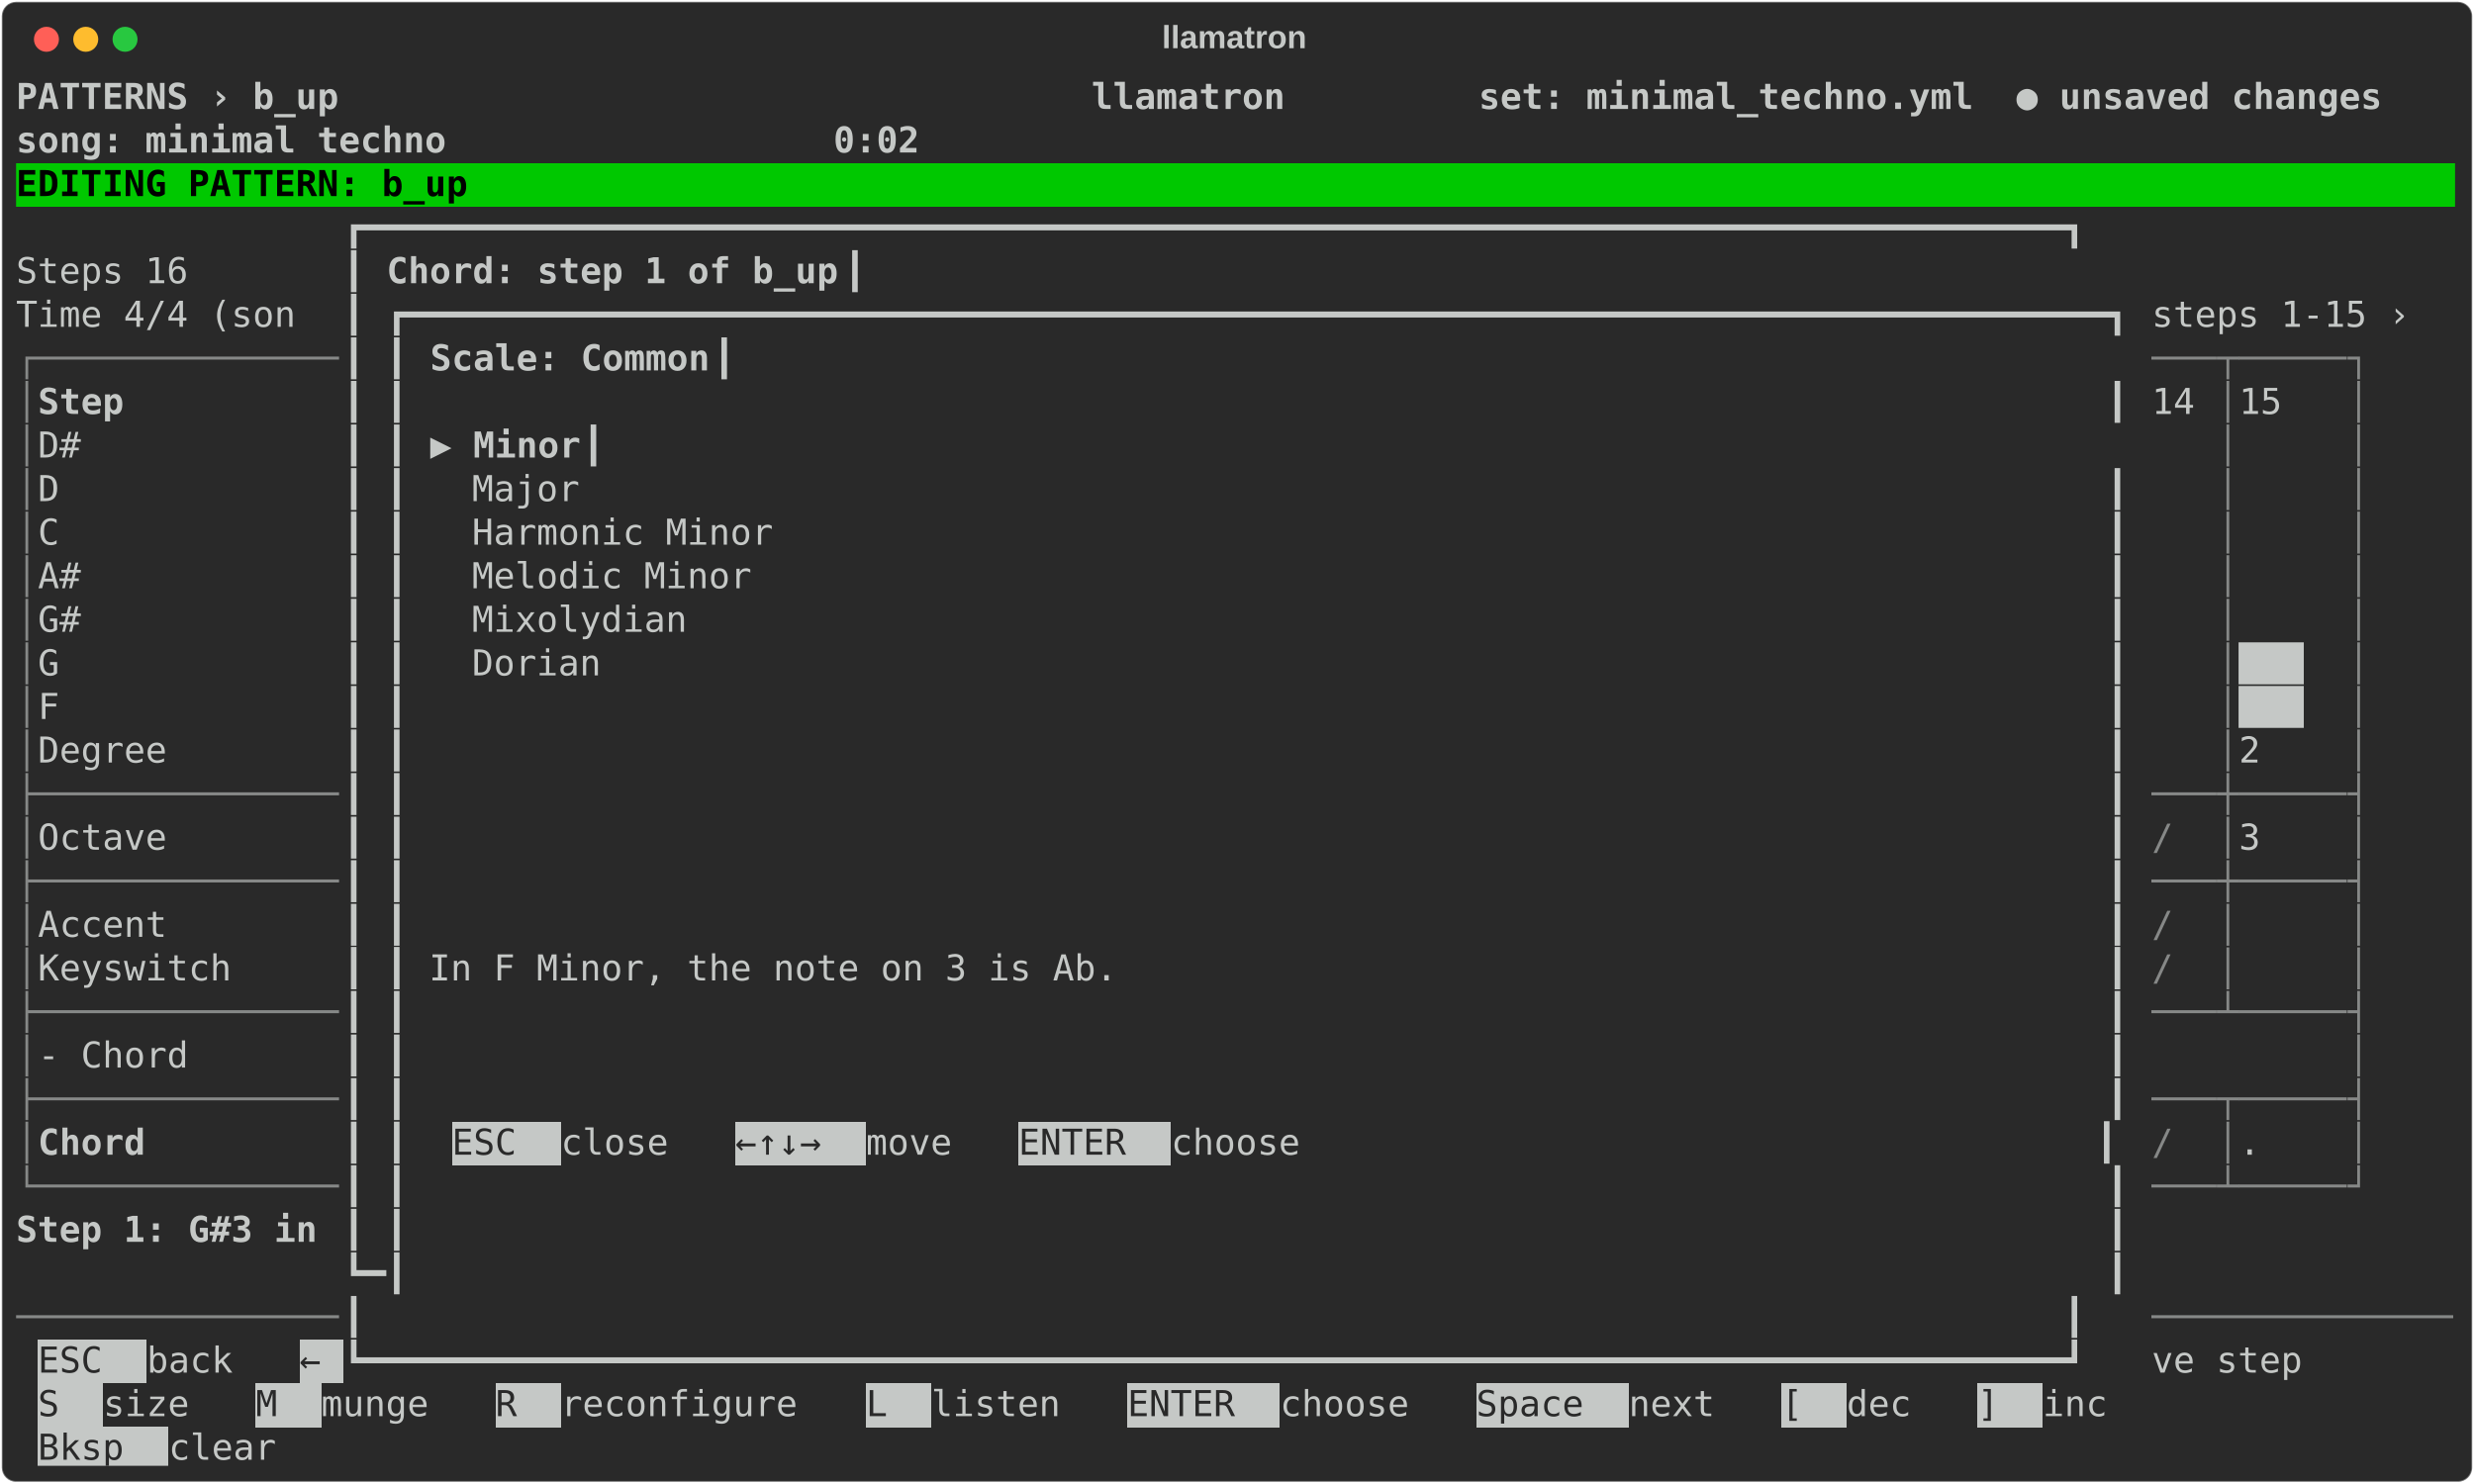
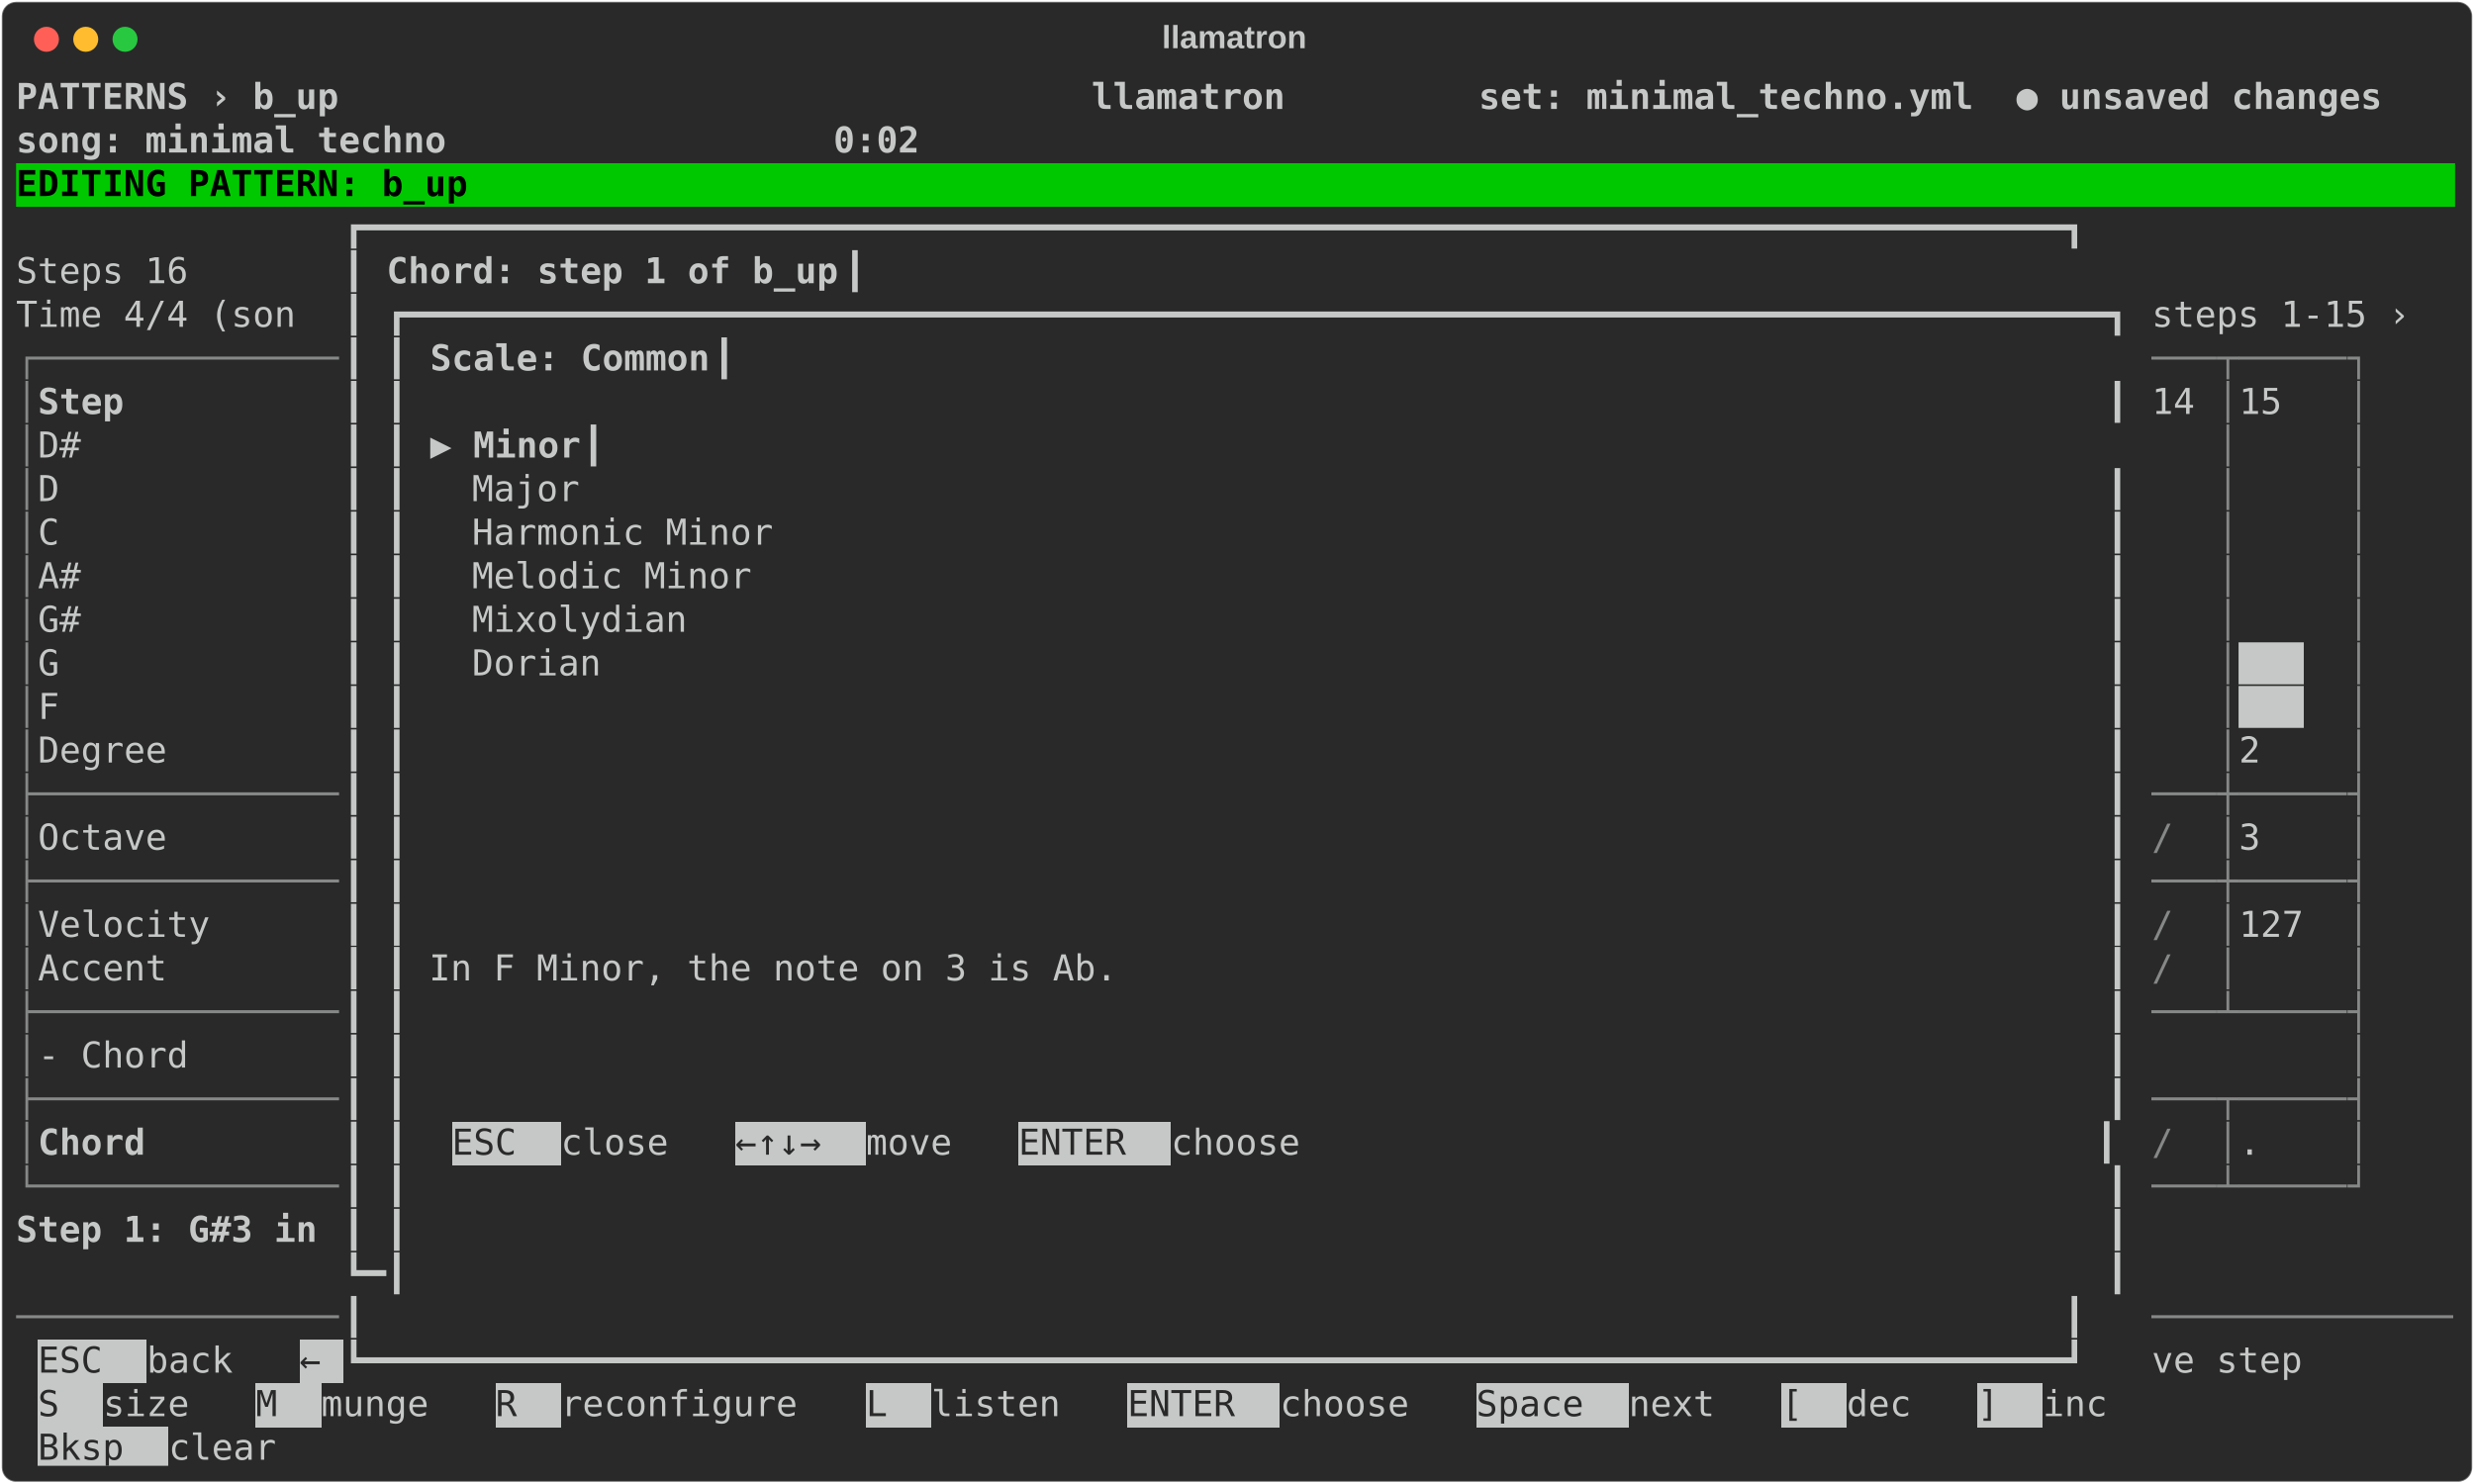
<svg xmlns="http://www.w3.org/2000/svg" class="rich-terminal" viewBox="0 0 1385 830.8">
  <style>

    @font-face {
        font-family: "Fira Code";
        src: local("FiraCode-Regular"),
                url("https://cdnjs.cloudflare.com/ajax/libs/firacode/6.2.0/woff2/FiraCode-Regular.woff2") format("woff2"),
                url("https://cdnjs.cloudflare.com/ajax/libs/firacode/6.2.0/woff/FiraCode-Regular.woff") format("woff");
        font-style: normal;
        font-weight: 400;
    }
    @font-face {
        font-family: "Fira Code";
        src: local("FiraCode-Bold"),
                url("https://cdnjs.cloudflare.com/ajax/libs/firacode/6.2.0/woff2/FiraCode-Bold.woff2") format("woff2"),
                url("https://cdnjs.cloudflare.com/ajax/libs/firacode/6.2.0/woff/FiraCode-Bold.woff") format("woff");
        font-style: bold;
        font-weight: 700;
    }

    .terminal-chord_selector-matrix {
        font-family: Fira Code, monospace;
        font-size: 20px;
        line-height: 24.4px;
        font-variant-east-asian: full-width;
    }

    .terminal-chord_selector-title {
        font-size: 18px;
        font-weight: bold;
        font-family: arial;
    }

    .terminal-chord_selector-r1 { fill: #c5c8c6;font-weight: bold }
.terminal-chord_selector-r2 { fill: #c5c8c6 }
.terminal-chord_selector-r3 { fill: #000000;font-weight: bold }
.terminal-chord_selector-r4 { fill: #868887 }
.terminal-chord_selector-r5 { fill: #292929 }
    </style>
  <defs>
    <clipPath id="terminal-chord_selector-clip-terminal">
      <rect x="0" y="0" width="1365.4" height="779.8" />
    </clipPath>
    <clipPath id="terminal-chord_selector-line-0">
      <rect x="0" y="1.5" width="1366.4" height="24.65" />
    </clipPath>
    <clipPath id="terminal-chord_selector-line-1">
      <rect x="0" y="25.9" width="1366.4" height="24.65" />
    </clipPath>
    <clipPath id="terminal-chord_selector-line-2">
      <rect x="0" y="50.3" width="1366.4" height="24.65" />
    </clipPath>
    <clipPath id="terminal-chord_selector-line-3">
      <rect x="0" y="74.7" width="1366.4" height="24.65" />
    </clipPath>
    <clipPath id="terminal-chord_selector-line-4">
      <rect x="0" y="99.1" width="1366.4" height="24.65" />
    </clipPath>
    <clipPath id="terminal-chord_selector-line-5">
      <rect x="0" y="123.5" width="1366.4" height="24.65" />
    </clipPath>
    <clipPath id="terminal-chord_selector-line-6">
      <rect x="0" y="147.9" width="1366.4" height="24.65" />
    </clipPath>
    <clipPath id="terminal-chord_selector-line-7">
      <rect x="0" y="172.3" width="1366.4" height="24.65" />
    </clipPath>
    <clipPath id="terminal-chord_selector-line-8">
      <rect x="0" y="196.7" width="1366.4" height="24.65" />
    </clipPath>
    <clipPath id="terminal-chord_selector-line-9">
      <rect x="0" y="221.1" width="1366.4" height="24.65" />
    </clipPath>
    <clipPath id="terminal-chord_selector-line-10">
      <rect x="0" y="245.5" width="1366.4" height="24.65" />
    </clipPath>
    <clipPath id="terminal-chord_selector-line-11">
      <rect x="0" y="269.9" width="1366.4" height="24.65" />
    </clipPath>
    <clipPath id="terminal-chord_selector-line-12">
      <rect x="0" y="294.3" width="1366.4" height="24.65" />
    </clipPath>
    <clipPath id="terminal-chord_selector-line-13">
      <rect x="0" y="318.7" width="1366.4" height="24.65" />
    </clipPath>
    <clipPath id="terminal-chord_selector-line-14">
      <rect x="0" y="343.1" width="1366.4" height="24.65" />
    </clipPath>
    <clipPath id="terminal-chord_selector-line-15">
      <rect x="0" y="367.5" width="1366.4" height="24.65" />
    </clipPath>
    <clipPath id="terminal-chord_selector-line-16">
      <rect x="0" y="391.9" width="1366.4" height="24.65" />
    </clipPath>
    <clipPath id="terminal-chord_selector-line-17">
      <rect x="0" y="416.3" width="1366.4" height="24.65" />
    </clipPath>
    <clipPath id="terminal-chord_selector-line-18">
      <rect x="0" y="440.7" width="1366.4" height="24.65" />
    </clipPath>
    <clipPath id="terminal-chord_selector-line-19">
      <rect x="0" y="465.1" width="1366.4" height="24.65" />
    </clipPath>
    <clipPath id="terminal-chord_selector-line-20">
      <rect x="0" y="489.5" width="1366.4" height="24.65" />
    </clipPath>
    <clipPath id="terminal-chord_selector-line-21">
      <rect x="0" y="513.9" width="1366.4" height="24.65" />
    </clipPath>
    <clipPath id="terminal-chord_selector-line-22">
      <rect x="0" y="538.3" width="1366.4" height="24.65" />
    </clipPath>
    <clipPath id="terminal-chord_selector-line-23">
      <rect x="0" y="562.7" width="1366.4" height="24.65" />
    </clipPath>
    <clipPath id="terminal-chord_selector-line-24">
      <rect x="0" y="587.1" width="1366.4" height="24.65" />
    </clipPath>
    <clipPath id="terminal-chord_selector-line-25">
      <rect x="0" y="611.5" width="1366.4" height="24.65" />
    </clipPath>
    <clipPath id="terminal-chord_selector-line-26">
      <rect x="0" y="635.9" width="1366.4" height="24.65" />
    </clipPath>
    <clipPath id="terminal-chord_selector-line-27">
      <rect x="0" y="660.3" width="1366.4" height="24.65" />
    </clipPath>
    <clipPath id="terminal-chord_selector-line-28">
      <rect x="0" y="684.7" width="1366.4" height="24.65" />
    </clipPath>
    <clipPath id="terminal-chord_selector-line-29">
      <rect x="0" y="709.1" width="1366.4" height="24.65" />
    </clipPath>
    <clipPath id="terminal-chord_selector-line-30">
      <rect x="0" y="733.5" width="1366.4" height="24.65" />
    </clipPath>
  </defs>
  <rect fill="#292929" stroke="rgba(255,255,255,0.35)" stroke-width="1" x="1" y="1" width="1383" height="828.8" rx="8" />
  <text class="terminal-chord_selector-title" fill="#c5c8c6" text-anchor="middle" x="691" y="27">llamatron</text>
  <g transform="translate(26,22)">
    <circle cx="0" cy="0" r="7" fill="#ff5f57" />
    <circle cx="22" cy="0" r="7" fill="#febc2e" />
    <circle cx="44" cy="0" r="7" fill="#28c840" />
  </g>
  <g transform="translate(9, 41)" clip-path="url(#terminal-chord_selector-clip-terminal)">
    <rect fill="#00c800" x="0" y="50.3" width="1366.4" height="24.65" shape-rendering="crispEdges" />
    <rect fill="#c5c8c6" x="244" y="587.1" width="61" height="24.65" shape-rendering="crispEdges" />
    <rect fill="#c5c8c6" x="402.6" y="587.1" width="73.2" height="24.65" shape-rendering="crispEdges" />
    <rect fill="#c5c8c6" x="561.2" y="587.1" width="85.4" height="24.65" shape-rendering="crispEdges" />
    <rect fill="#c5c8c6" x="12.2" y="709.1" width="61" height="24.65" shape-rendering="crispEdges" />
    <rect fill="#c5c8c6" x="158.6" y="709.1" width="24.4" height="24.65" shape-rendering="crispEdges" />
    <rect fill="#c5c8c6" x="12.2" y="733.5" width="36.6" height="24.65" shape-rendering="crispEdges" />
    <rect fill="#c5c8c6" x="134.2" y="733.5" width="36.6" height="24.65" shape-rendering="crispEdges" />
    <rect fill="#c5c8c6" x="268.4" y="733.5" width="36.6" height="24.65" shape-rendering="crispEdges" />
    <rect fill="#c5c8c6" x="475.8" y="733.5" width="36.6" height="24.65" shape-rendering="crispEdges" />
    <rect fill="#c5c8c6" x="622.2" y="733.5" width="85.4" height="24.65" shape-rendering="crispEdges" />
    <rect fill="#c5c8c6" x="817.4" y="733.5" width="85.4" height="24.65" shape-rendering="crispEdges" />
    <rect fill="#c5c8c6" x="988.2" y="733.5" width="36.6" height="24.65" shape-rendering="crispEdges" />
    <rect fill="#c5c8c6" x="1098" y="733.5" width="36.6" height="24.65" shape-rendering="crispEdges" />
    <rect fill="#c5c8c6" x="12.2" y="757.9" width="73.2" height="24.65" shape-rendering="crispEdges" />
    <g class="terminal-chord_selector-matrix">
      <text class="terminal-chord_selector-r1" x="0" y="20" textLength="1366.4" clip-path="url(#terminal-chord_selector-line-0)"> PATTERNS › b_up                                   llamatron         set: minimal_techno.yml  ● unsaved changes </text>
      <text class="terminal-chord_selector-r2" x="1366.4" y="20" textLength="12.2" clip-path="url(#terminal-chord_selector-line-0)">
</text>
      <text class="terminal-chord_selector-r1" x="0" y="44.4" textLength="1366.4" clip-path="url(#terminal-chord_selector-line-1)">                                                                     song: minimal techno                  0:02 </text>
      <text class="terminal-chord_selector-r2" x="1366.4" y="44.4" textLength="12.2" clip-path="url(#terminal-chord_selector-line-1)">
</text>
      <text class="terminal-chord_selector-r3" x="0" y="68.8" textLength="1366.4" clip-path="url(#terminal-chord_selector-line-2)"> EDITING PATTERN: b_up                                                                                          </text>
      <text class="terminal-chord_selector-r2" x="1366.4" y="68.8" textLength="12.2" clip-path="url(#terminal-chord_selector-line-2)">
</text>
      <text class="terminal-chord_selector-r2" x="183" y="93.2" textLength="1012.6" clip-path="url(#terminal-chord_selector-line-3)">┏━━━━━━━━━━━━━━━━━━━━━━━━━━━━━━━━━━━━━━━━━━━━━━━━━━━━━━━━━━━━━━━━━━━━━━━━━━━━━━━┓  </text>
      <text class="terminal-chord_selector-r2" x="1366.4" y="93.2" textLength="12.2" clip-path="url(#terminal-chord_selector-line-3)">
</text>
      <text class="terminal-chord_selector-r2" x="0" y="117.6" textLength="183" clip-path="url(#terminal-chord_selector-line-4)">  Steps 16     </text>
      <text class="terminal-chord_selector-r2" x="183" y="117.6" textLength="24.4" clip-path="url(#terminal-chord_selector-line-4)">┃ </text>
      <text class="terminal-chord_selector-r1" x="207.4" y="117.6" textLength="256.2" clip-path="url(#terminal-chord_selector-line-4)">Chord: step 1 of b_up</text>
      <text class="terminal-chord_selector-r2" x="463.6" y="117.6" textLength="732" clip-path="url(#terminal-chord_selector-line-4)">                                                         ┃  </text>
      <text class="terminal-chord_selector-r2" x="1366.4" y="117.6" textLength="12.2" clip-path="url(#terminal-chord_selector-line-4)">
</text>
      <text class="terminal-chord_selector-r2" x="0" y="142" textLength="183" clip-path="url(#terminal-chord_selector-line-5)">  Time 4/4 (son</text>
      <text class="terminal-chord_selector-r2" x="183" y="142" textLength="1012.6" clip-path="url(#terminal-chord_selector-line-5)">┃ ┏━━━━━━━━━━━━━━━━━━━━━━━━━━━━━━━━━━━━━━━━━━━━━━━━━━━━━━━━━━━━━━━━━━━━━━━━━━━━━━━┓</text>
      <text class="terminal-chord_selector-r2" x="1195.6" y="142" textLength="170.8" clip-path="url(#terminal-chord_selector-line-5)">  steps 1-15 ›</text>
      <text class="terminal-chord_selector-r2" x="1366.4" y="142" textLength="12.2" clip-path="url(#terminal-chord_selector-line-5)">
</text>
      <text class="terminal-chord_selector-r4" x="0" y="166.4" textLength="183" clip-path="url(#terminal-chord_selector-line-6)">┌──────────────</text>
      <text class="terminal-chord_selector-r2" x="183" y="166.4" textLength="48.8" clip-path="url(#terminal-chord_selector-line-6)">┃ ┃ </text>
      <text class="terminal-chord_selector-r1" x="231.8" y="166.4" textLength="158.6" clip-path="url(#terminal-chord_selector-line-6)">Scale: Common</text>
      <text class="terminal-chord_selector-r2" x="390.4" y="166.4" textLength="805.2" clip-path="url(#terminal-chord_selector-line-6)">                                                                 ┃</text>
      <text class="terminal-chord_selector-r4" x="1195.6" y="166.4" textLength="36.6" clip-path="url(#terminal-chord_selector-line-6)">───</text>
      <text class="terminal-chord_selector-r4" x="1232.2" y="166.4" textLength="12.2" clip-path="url(#terminal-chord_selector-line-6)">┬</text>
      <text class="terminal-chord_selector-r4" x="1244.4" y="166.4" textLength="61" clip-path="url(#terminal-chord_selector-line-6)">─────</text>
      <text class="terminal-chord_selector-r4" x="1305.4" y="166.4" textLength="12.2" clip-path="url(#terminal-chord_selector-line-6)">┐</text>
      <text class="terminal-chord_selector-r2" x="1366.4" y="166.4" textLength="12.2" clip-path="url(#terminal-chord_selector-line-6)">
</text>
      <text class="terminal-chord_selector-r4" x="0" y="190.8" textLength="12.2" clip-path="url(#terminal-chord_selector-line-7)">│</text>
      <text class="terminal-chord_selector-r1" x="12.2" y="190.8" textLength="170.8" clip-path="url(#terminal-chord_selector-line-7)"> Step         </text>
      <text class="terminal-chord_selector-r2" x="183" y="190.8" textLength="1012.6" clip-path="url(#terminal-chord_selector-line-7)">┃ ┃                                                                               ┃</text>
      <text class="terminal-chord_selector-r2" x="1195.6" y="190.8" textLength="36.6" clip-path="url(#terminal-chord_selector-line-7)">14 </text>
      <text class="terminal-chord_selector-r4" x="1232.2" y="190.8" textLength="12.2" clip-path="url(#terminal-chord_selector-line-7)">│</text>
      <text class="terminal-chord_selector-r2" x="1244.4" y="190.8" textLength="61" clip-path="url(#terminal-chord_selector-line-7)">  15 </text>
      <text class="terminal-chord_selector-r4" x="1305.4" y="190.8" textLength="12.2" clip-path="url(#terminal-chord_selector-line-7)">│</text>
      <text class="terminal-chord_selector-r2" x="1366.4" y="190.8" textLength="12.2" clip-path="url(#terminal-chord_selector-line-7)">
</text>
      <text class="terminal-chord_selector-r4" x="0" y="215.2" textLength="12.2" clip-path="url(#terminal-chord_selector-line-8)">│</text>
      <text class="terminal-chord_selector-r2" x="12.2" y="215.2" textLength="170.8" clip-path="url(#terminal-chord_selector-line-8)"> D#           </text>
      <text class="terminal-chord_selector-r2" x="183" y="215.2" textLength="48.8" clip-path="url(#terminal-chord_selector-line-8)">┃ ┃ </text>
      <text class="terminal-chord_selector-r1" x="231.8" y="215.2" textLength="85.4" clip-path="url(#terminal-chord_selector-line-8)">▶ Minor</text>
      <text class="terminal-chord_selector-r2" x="317.2" y="215.2" textLength="878.4" clip-path="url(#terminal-chord_selector-line-8)">                                                                       ┃</text>
      <text class="terminal-chord_selector-r4" x="1232.2" y="215.2" textLength="12.2" clip-path="url(#terminal-chord_selector-line-8)">│</text>
      <text class="terminal-chord_selector-r4" x="1305.4" y="215.2" textLength="12.2" clip-path="url(#terminal-chord_selector-line-8)">│</text>
      <text class="terminal-chord_selector-r2" x="1366.4" y="215.2" textLength="12.2" clip-path="url(#terminal-chord_selector-line-8)">
</text>
      <text class="terminal-chord_selector-r4" x="0" y="239.6" textLength="12.2" clip-path="url(#terminal-chord_selector-line-9)">│</text>
      <text class="terminal-chord_selector-r2" x="12.2" y="239.6" textLength="170.8" clip-path="url(#terminal-chord_selector-line-9)"> D            </text>
      <text class="terminal-chord_selector-r2" x="183" y="239.6" textLength="1012.6" clip-path="url(#terminal-chord_selector-line-9)">┃ ┃   Major                                                                       ┃</text>
      <text class="terminal-chord_selector-r4" x="1232.2" y="239.6" textLength="12.2" clip-path="url(#terminal-chord_selector-line-9)">│</text>
      <text class="terminal-chord_selector-r4" x="1305.4" y="239.6" textLength="12.2" clip-path="url(#terminal-chord_selector-line-9)">│</text>
      <text class="terminal-chord_selector-r2" x="1366.4" y="239.6" textLength="12.2" clip-path="url(#terminal-chord_selector-line-9)">
</text>
      <text class="terminal-chord_selector-r4" x="0" y="264" textLength="12.2" clip-path="url(#terminal-chord_selector-line-10)">│</text>
      <text class="terminal-chord_selector-r2" x="12.2" y="264" textLength="170.8" clip-path="url(#terminal-chord_selector-line-10)"> C            </text>
      <text class="terminal-chord_selector-r2" x="183" y="264" textLength="1012.6" clip-path="url(#terminal-chord_selector-line-10)">┃ ┃   Harmonic Minor                                                              ┃</text>
      <text class="terminal-chord_selector-r4" x="1232.2" y="264" textLength="12.2" clip-path="url(#terminal-chord_selector-line-10)">│</text>
      <text class="terminal-chord_selector-r4" x="1305.4" y="264" textLength="12.2" clip-path="url(#terminal-chord_selector-line-10)">│</text>
      <text class="terminal-chord_selector-r2" x="1366.4" y="264" textLength="12.2" clip-path="url(#terminal-chord_selector-line-10)">
</text>
      <text class="terminal-chord_selector-r4" x="0" y="288.4" textLength="12.2" clip-path="url(#terminal-chord_selector-line-11)">│</text>
      <text class="terminal-chord_selector-r2" x="12.2" y="288.4" textLength="170.8" clip-path="url(#terminal-chord_selector-line-11)"> A#           </text>
      <text class="terminal-chord_selector-r2" x="183" y="288.4" textLength="1012.6" clip-path="url(#terminal-chord_selector-line-11)">┃ ┃   Melodic Minor                                                               ┃</text>
      <text class="terminal-chord_selector-r4" x="1232.2" y="288.4" textLength="12.2" clip-path="url(#terminal-chord_selector-line-11)">│</text>
      <text class="terminal-chord_selector-r4" x="1305.4" y="288.4" textLength="12.2" clip-path="url(#terminal-chord_selector-line-11)">│</text>
      <text class="terminal-chord_selector-r2" x="1366.4" y="288.4" textLength="12.2" clip-path="url(#terminal-chord_selector-line-11)">
</text>
      <text class="terminal-chord_selector-r4" x="0" y="312.8" textLength="12.2" clip-path="url(#terminal-chord_selector-line-12)">│</text>
      <text class="terminal-chord_selector-r2" x="12.2" y="312.8" textLength="170.8" clip-path="url(#terminal-chord_selector-line-12)"> G#           </text>
      <text class="terminal-chord_selector-r2" x="183" y="312.8" textLength="1012.6" clip-path="url(#terminal-chord_selector-line-12)">┃ ┃   Mixolydian                                                                  ┃</text>
      <text class="terminal-chord_selector-r4" x="1232.2" y="312.8" textLength="12.2" clip-path="url(#terminal-chord_selector-line-12)">│</text>
      <text class="terminal-chord_selector-r4" x="1305.4" y="312.8" textLength="12.2" clip-path="url(#terminal-chord_selector-line-12)">│</text>
      <text class="terminal-chord_selector-r2" x="1366.4" y="312.8" textLength="12.2" clip-path="url(#terminal-chord_selector-line-12)">
</text>
      <text class="terminal-chord_selector-r4" x="0" y="337.2" textLength="12.2" clip-path="url(#terminal-chord_selector-line-13)">│</text>
      <text class="terminal-chord_selector-r2" x="12.2" y="337.2" textLength="170.8" clip-path="url(#terminal-chord_selector-line-13)"> G            </text>
      <text class="terminal-chord_selector-r2" x="183" y="337.2" textLength="1012.6" clip-path="url(#terminal-chord_selector-line-13)">┃ ┃   Dorian                                                                      ┃</text>
      <text class="terminal-chord_selector-r4" x="1232.2" y="337.2" textLength="12.2" clip-path="url(#terminal-chord_selector-line-13)">│</text>
      <text class="terminal-chord_selector-r2" x="1244.4" y="337.2" textLength="61" clip-path="url(#terminal-chord_selector-line-13)"> ███ </text>
      <text class="terminal-chord_selector-r4" x="1305.4" y="337.2" textLength="12.2" clip-path="url(#terminal-chord_selector-line-13)">│</text>
      <text class="terminal-chord_selector-r2" x="1366.4" y="337.2" textLength="12.2" clip-path="url(#terminal-chord_selector-line-13)">
</text>
      <text class="terminal-chord_selector-r4" x="0" y="361.6" textLength="12.2" clip-path="url(#terminal-chord_selector-line-14)">│</text>
      <text class="terminal-chord_selector-r2" x="12.2" y="361.6" textLength="170.8" clip-path="url(#terminal-chord_selector-line-14)"> F            </text>
      <text class="terminal-chord_selector-r2" x="183" y="361.6" textLength="1012.6" clip-path="url(#terminal-chord_selector-line-14)">┃ ┃                                                                               ┃</text>
      <text class="terminal-chord_selector-r4" x="1232.2" y="361.6" textLength="12.2" clip-path="url(#terminal-chord_selector-line-14)">│</text>
      <text class="terminal-chord_selector-r2" x="1244.4" y="361.6" textLength="61" clip-path="url(#terminal-chord_selector-line-14)"> ███ </text>
      <text class="terminal-chord_selector-r4" x="1305.4" y="361.6" textLength="12.2" clip-path="url(#terminal-chord_selector-line-14)">│</text>
      <text class="terminal-chord_selector-r2" x="1366.4" y="361.6" textLength="12.2" clip-path="url(#terminal-chord_selector-line-14)">
</text>
      <text class="terminal-chord_selector-r4" x="0" y="386" textLength="12.2" clip-path="url(#terminal-chord_selector-line-15)">│</text>
      <text class="terminal-chord_selector-r2" x="12.2" y="386" textLength="170.8" clip-path="url(#terminal-chord_selector-line-15)"> Degree       </text>
      <text class="terminal-chord_selector-r2" x="183" y="386" textLength="1012.6" clip-path="url(#terminal-chord_selector-line-15)">┃ ┃                                                                               ┃</text>
      <text class="terminal-chord_selector-r4" x="1232.2" y="386" textLength="12.2" clip-path="url(#terminal-chord_selector-line-15)">│</text>
      <text class="terminal-chord_selector-r2" x="1244.4" y="386" textLength="61" clip-path="url(#terminal-chord_selector-line-15)">  2  </text>
      <text class="terminal-chord_selector-r4" x="1305.4" y="386" textLength="12.2" clip-path="url(#terminal-chord_selector-line-15)">│</text>
      <text class="terminal-chord_selector-r2" x="1366.4" y="386" textLength="12.2" clip-path="url(#terminal-chord_selector-line-15)">
</text>
      <text class="terminal-chord_selector-r4" x="0" y="410.4" textLength="183" clip-path="url(#terminal-chord_selector-line-16)">├──────────────</text>
      <text class="terminal-chord_selector-r2" x="183" y="410.4" textLength="1012.6" clip-path="url(#terminal-chord_selector-line-16)">┃ ┃                                                                               ┃</text>
      <text class="terminal-chord_selector-r4" x="1195.6" y="410.4" textLength="36.6" clip-path="url(#terminal-chord_selector-line-16)">───</text>
      <text class="terminal-chord_selector-r4" x="1232.2" y="410.4" textLength="12.2" clip-path="url(#terminal-chord_selector-line-16)">┼</text>
      <text class="terminal-chord_selector-r4" x="1244.4" y="410.4" textLength="61" clip-path="url(#terminal-chord_selector-line-16)">─────</text>
      <text class="terminal-chord_selector-r4" x="1305.4" y="410.4" textLength="12.2" clip-path="url(#terminal-chord_selector-line-16)">┤</text>
      <text class="terminal-chord_selector-r2" x="1366.4" y="410.4" textLength="12.2" clip-path="url(#terminal-chord_selector-line-16)">
</text>
      <text class="terminal-chord_selector-r4" x="0" y="434.8" textLength="12.2" clip-path="url(#terminal-chord_selector-line-17)">│</text>
      <text class="terminal-chord_selector-r2" x="12.2" y="434.8" textLength="170.8" clip-path="url(#terminal-chord_selector-line-17)"> Octave       </text>
      <text class="terminal-chord_selector-r2" x="183" y="434.8" textLength="1012.6" clip-path="url(#terminal-chord_selector-line-17)">┃ ┃                                                                               ┃</text>
      <text class="terminal-chord_selector-r4" x="1195.6" y="434.8" textLength="36.6" clip-path="url(#terminal-chord_selector-line-17)">/  </text>
      <text class="terminal-chord_selector-r4" x="1232.2" y="434.8" textLength="12.2" clip-path="url(#terminal-chord_selector-line-17)">│</text>
      <text class="terminal-chord_selector-r2" x="1244.4" y="434.8" textLength="61" clip-path="url(#terminal-chord_selector-line-17)">  3  </text>
      <text class="terminal-chord_selector-r4" x="1305.4" y="434.8" textLength="12.2" clip-path="url(#terminal-chord_selector-line-17)">│</text>
      <text class="terminal-chord_selector-r2" x="1366.4" y="434.8" textLength="12.2" clip-path="url(#terminal-chord_selector-line-17)">
</text>
      <text class="terminal-chord_selector-r4" x="0" y="459.2" textLength="183" clip-path="url(#terminal-chord_selector-line-18)">├──────────────</text>
      <text class="terminal-chord_selector-r2" x="183" y="459.2" textLength="1012.6" clip-path="url(#terminal-chord_selector-line-18)">┃ ┃                                                                               ┃</text>
      <text class="terminal-chord_selector-r4" x="1195.6" y="459.2" textLength="36.6" clip-path="url(#terminal-chord_selector-line-18)">───</text>
      <text class="terminal-chord_selector-r4" x="1232.2" y="459.2" textLength="12.2" clip-path="url(#terminal-chord_selector-line-18)">┼</text>
      <text class="terminal-chord_selector-r4" x="1244.4" y="459.2" textLength="61" clip-path="url(#terminal-chord_selector-line-18)">─────</text>
      <text class="terminal-chord_selector-r4" x="1305.4" y="459.2" textLength="12.2" clip-path="url(#terminal-chord_selector-line-18)">┤</text>
      <text class="terminal-chord_selector-r2" x="1366.4" y="459.2" textLength="12.2" clip-path="url(#terminal-chord_selector-line-18)">
</text>
      <text class="terminal-chord_selector-r4" x="0" y="483.6" textLength="12.2" clip-path="url(#terminal-chord_selector-line-19)">│</text>
-       <text class="terminal-chord_selector-r2" x="12.2" y="483.6" textLength="170.8" clip-path="url(#terminal-chord_selector-line-19)"> Accent       </text>
+       <text class="terminal-chord_selector-r2" x="12.2" y="483.6" textLength="170.8" clip-path="url(#terminal-chord_selector-line-19)"> Velocity     </text>
      <text class="terminal-chord_selector-r2" x="183" y="483.6" textLength="1012.6" clip-path="url(#terminal-chord_selector-line-19)">┃ ┃                                                                               ┃</text>
      <text class="terminal-chord_selector-r4" x="1195.6" y="483.6" textLength="36.6" clip-path="url(#terminal-chord_selector-line-19)">/  </text>
      <text class="terminal-chord_selector-r4" x="1232.2" y="483.6" textLength="12.2" clip-path="url(#terminal-chord_selector-line-19)">│</text>
+       <text class="terminal-chord_selector-r2" x="1244.4" y="483.6" textLength="61" clip-path="url(#terminal-chord_selector-line-19)"> 127 </text>
      <text class="terminal-chord_selector-r4" x="1305.4" y="483.6" textLength="12.2" clip-path="url(#terminal-chord_selector-line-19)">│</text>
      <text class="terminal-chord_selector-r2" x="1366.4" y="483.6" textLength="12.2" clip-path="url(#terminal-chord_selector-line-19)">
</text>
      <text class="terminal-chord_selector-r4" x="0" y="508" textLength="12.2" clip-path="url(#terminal-chord_selector-line-20)">│</text>
-       <text class="terminal-chord_selector-r2" x="12.2" y="508" textLength="170.8" clip-path="url(#terminal-chord_selector-line-20)"> Keyswitch    </text>
+       <text class="terminal-chord_selector-r2" x="12.2" y="508" textLength="170.8" clip-path="url(#terminal-chord_selector-line-20)"> Accent       </text>
      <text class="terminal-chord_selector-r2" x="183" y="508" textLength="1012.6" clip-path="url(#terminal-chord_selector-line-20)">┃ ┃ In F Minor, the note on 3 is Ab.                                              ┃</text>
      <text class="terminal-chord_selector-r4" x="1195.6" y="508" textLength="36.6" clip-path="url(#terminal-chord_selector-line-20)">/  </text>
      <text class="terminal-chord_selector-r4" x="1232.2" y="508" textLength="12.2" clip-path="url(#terminal-chord_selector-line-20)">│</text>
      <text class="terminal-chord_selector-r4" x="1305.4" y="508" textLength="12.2" clip-path="url(#terminal-chord_selector-line-20)">│</text>
      <text class="terminal-chord_selector-r2" x="1366.4" y="508" textLength="12.2" clip-path="url(#terminal-chord_selector-line-20)">
</text>
      <text class="terminal-chord_selector-r4" x="0" y="532.4" textLength="183" clip-path="url(#terminal-chord_selector-line-21)">├──────────────</text>
      <text class="terminal-chord_selector-r2" x="183" y="532.4" textLength="1012.6" clip-path="url(#terminal-chord_selector-line-21)">┃ ┃                                                                               ┃</text>
      <text class="terminal-chord_selector-r4" x="1195.6" y="532.4" textLength="36.6" clip-path="url(#terminal-chord_selector-line-21)">───</text>
      <text class="terminal-chord_selector-r4" x="1232.2" y="532.4" textLength="12.2" clip-path="url(#terminal-chord_selector-line-21)">┴</text>
      <text class="terminal-chord_selector-r4" x="1244.4" y="532.4" textLength="61" clip-path="url(#terminal-chord_selector-line-21)">─────</text>
      <text class="terminal-chord_selector-r4" x="1305.4" y="532.4" textLength="12.2" clip-path="url(#terminal-chord_selector-line-21)">┤</text>
      <text class="terminal-chord_selector-r2" x="1366.4" y="532.4" textLength="12.2" clip-path="url(#terminal-chord_selector-line-21)">
</text>
      <text class="terminal-chord_selector-r4" x="0" y="556.8" textLength="12.2" clip-path="url(#terminal-chord_selector-line-22)">│</text>
      <text class="terminal-chord_selector-r2" x="12.2" y="556.8" textLength="170.8" clip-path="url(#terminal-chord_selector-line-22)"> - Chord      </text>
      <text class="terminal-chord_selector-r2" x="183" y="556.8" textLength="1012.6" clip-path="url(#terminal-chord_selector-line-22)">┃ ┃                                                                               ┃</text>
      <text class="terminal-chord_selector-r4" x="1305.4" y="556.8" textLength="12.2" clip-path="url(#terminal-chord_selector-line-22)">│</text>
      <text class="terminal-chord_selector-r2" x="1366.4" y="556.8" textLength="12.2" clip-path="url(#terminal-chord_selector-line-22)">
</text>
      <text class="terminal-chord_selector-r4" x="0" y="581.2" textLength="183" clip-path="url(#terminal-chord_selector-line-23)">├──────────────</text>
      <text class="terminal-chord_selector-r2" x="183" y="581.2" textLength="1012.6" clip-path="url(#terminal-chord_selector-line-23)">┃ ┃                                                                               ┃</text>
      <text class="terminal-chord_selector-r4" x="1195.6" y="581.2" textLength="36.6" clip-path="url(#terminal-chord_selector-line-23)">───</text>
      <text class="terminal-chord_selector-r4" x="1232.2" y="581.2" textLength="12.2" clip-path="url(#terminal-chord_selector-line-23)">┬</text>
      <text class="terminal-chord_selector-r4" x="1244.4" y="581.2" textLength="61" clip-path="url(#terminal-chord_selector-line-23)">─────</text>
      <text class="terminal-chord_selector-r4" x="1305.4" y="581.2" textLength="12.2" clip-path="url(#terminal-chord_selector-line-23)">┤</text>
      <text class="terminal-chord_selector-r2" x="1366.4" y="581.2" textLength="12.2" clip-path="url(#terminal-chord_selector-line-23)">
</text>
      <text class="terminal-chord_selector-r4" x="0" y="605.6" textLength="12.2" clip-path="url(#terminal-chord_selector-line-24)">│</text>
      <text class="terminal-chord_selector-r1" x="12.2" y="605.6" textLength="170.8" clip-path="url(#terminal-chord_selector-line-24)"> Chord        </text>
      <text class="terminal-chord_selector-r2" x="183" y="605.6" textLength="61" clip-path="url(#terminal-chord_selector-line-24)">┃ ┃  </text>
      <text class="terminal-chord_selector-r5" x="244" y="605.6" textLength="61" clip-path="url(#terminal-chord_selector-line-24)"> ESC </text>
      <text class="terminal-chord_selector-r2" x="305" y="605.6" textLength="97.6" clip-path="url(#terminal-chord_selector-line-24)"> close  </text>
      <text class="terminal-chord_selector-r5" x="402.6" y="605.6" textLength="73.2" clip-path="url(#terminal-chord_selector-line-24)"> ←↑↓→ </text>
      <text class="terminal-chord_selector-r2" x="475.8" y="605.6" textLength="85.4" clip-path="url(#terminal-chord_selector-line-24)"> move  </text>
      <text class="terminal-chord_selector-r5" x="561.2" y="605.6" textLength="85.4" clip-path="url(#terminal-chord_selector-line-24)"> ENTER </text>
      <text class="terminal-chord_selector-r2" x="646.6" y="605.6" textLength="549" clip-path="url(#terminal-chord_selector-line-24)"> choose                                     ┃</text>
      <text class="terminal-chord_selector-r4" x="1195.6" y="605.6" textLength="36.6" clip-path="url(#terminal-chord_selector-line-24)">/  </text>
      <text class="terminal-chord_selector-r4" x="1232.2" y="605.6" textLength="12.2" clip-path="url(#terminal-chord_selector-line-24)">│</text>
      <text class="terminal-chord_selector-r2" x="1244.4" y="605.6" textLength="61" clip-path="url(#terminal-chord_selector-line-24)">  .  </text>
      <text class="terminal-chord_selector-r4" x="1305.4" y="605.6" textLength="12.2" clip-path="url(#terminal-chord_selector-line-24)">│</text>
      <text class="terminal-chord_selector-r2" x="1366.4" y="605.6" textLength="12.2" clip-path="url(#terminal-chord_selector-line-24)">
</text>
      <text class="terminal-chord_selector-r4" x="0" y="630" textLength="183" clip-path="url(#terminal-chord_selector-line-25)">└──────────────</text>
      <text class="terminal-chord_selector-r2" x="183" y="630" textLength="1012.6" clip-path="url(#terminal-chord_selector-line-25)">┃ ┃                                                                               ┃</text>
      <text class="terminal-chord_selector-r4" x="1195.6" y="630" textLength="36.6" clip-path="url(#terminal-chord_selector-line-25)">───</text>
      <text class="terminal-chord_selector-r4" x="1232.2" y="630" textLength="12.2" clip-path="url(#terminal-chord_selector-line-25)">┴</text>
      <text class="terminal-chord_selector-r4" x="1244.4" y="630" textLength="61" clip-path="url(#terminal-chord_selector-line-25)">─────</text>
      <text class="terminal-chord_selector-r4" x="1305.4" y="630" textLength="12.2" clip-path="url(#terminal-chord_selector-line-25)">┘</text>
      <text class="terminal-chord_selector-r2" x="1366.4" y="630" textLength="12.2" clip-path="url(#terminal-chord_selector-line-25)">
</text>
      <text class="terminal-chord_selector-r1" x="0" y="654.4" textLength="183" clip-path="url(#terminal-chord_selector-line-26)"> Step 1: G#3 in</text>
      <text class="terminal-chord_selector-r2" x="183" y="654.4" textLength="1012.6" clip-path="url(#terminal-chord_selector-line-26)">┃ ┃                                                                               ┃</text>
      <text class="terminal-chord_selector-r2" x="1366.4" y="654.4" textLength="12.2" clip-path="url(#terminal-chord_selector-line-26)">
</text>
      <text class="terminal-chord_selector-r2" x="183" y="678.8" textLength="1012.6" clip-path="url(#terminal-chord_selector-line-27)">┗━┃                                                                               ┃</text>
      <text class="terminal-chord_selector-r2" x="1366.4" y="678.8" textLength="12.2" clip-path="url(#terminal-chord_selector-line-27)">
</text>
      <text class="terminal-chord_selector-r4" x="0" y="703.2" textLength="183" clip-path="url(#terminal-chord_selector-line-28)">───────────────</text>
      <text class="terminal-chord_selector-r2" x="183" y="703.2" textLength="1012.6" clip-path="url(#terminal-chord_selector-line-28)">  ┃                                                                               ┃</text>
      <text class="terminal-chord_selector-r4" x="1195.6" y="703.2" textLength="170.8" clip-path="url(#terminal-chord_selector-line-28)">──────────────</text>
      <text class="terminal-chord_selector-r2" x="1366.4" y="703.2" textLength="12.2" clip-path="url(#terminal-chord_selector-line-28)">
</text>
      <text class="terminal-chord_selector-r5" x="12.2" y="727.6" textLength="61" clip-path="url(#terminal-chord_selector-line-29)"> ESC </text>
      <text class="terminal-chord_selector-r2" x="73.2" y="727.6" textLength="85.4" clip-path="url(#terminal-chord_selector-line-29)"> back  </text>
      <text class="terminal-chord_selector-r5" x="158.6" y="727.6" textLength="24.4" clip-path="url(#terminal-chord_selector-line-29)"> ←</text>
      <text class="terminal-chord_selector-r2" x="183" y="727.6" textLength="1012.6" clip-path="url(#terminal-chord_selector-line-29)">  ┗━━━━━━━━━━━━━━━━━━━━━━━━━━━━━━━━━━━━━━━━━━━━━━━━━━━━━━━━━━━━━━━━━━━━━━━━━━━━━━━┛</text>
      <text class="terminal-chord_selector-r2" x="1195.6" y="727.6" textLength="109.8" clip-path="url(#terminal-chord_selector-line-29)">ve step  </text>
      <text class="terminal-chord_selector-r2" x="1366.4" y="727.6" textLength="12.2" clip-path="url(#terminal-chord_selector-line-29)">
</text>
      <text class="terminal-chord_selector-r5" x="12.2" y="752" textLength="36.6" clip-path="url(#terminal-chord_selector-line-30)"> S </text>
      <text class="terminal-chord_selector-r2" x="48.8" y="752" textLength="85.4" clip-path="url(#terminal-chord_selector-line-30)"> size  </text>
      <text class="terminal-chord_selector-r5" x="134.2" y="752" textLength="36.6" clip-path="url(#terminal-chord_selector-line-30)"> M </text>
      <text class="terminal-chord_selector-r2" x="170.8" y="752" textLength="97.6" clip-path="url(#terminal-chord_selector-line-30)"> munge  </text>
      <text class="terminal-chord_selector-r5" x="268.4" y="752" textLength="36.6" clip-path="url(#terminal-chord_selector-line-30)"> R </text>
      <text class="terminal-chord_selector-r2" x="305" y="752" textLength="170.8" clip-path="url(#terminal-chord_selector-line-30)"> reconfigure  </text>
      <text class="terminal-chord_selector-r5" x="475.8" y="752" textLength="36.6" clip-path="url(#terminal-chord_selector-line-30)"> L </text>
      <text class="terminal-chord_selector-r2" x="512.4" y="752" textLength="109.8" clip-path="url(#terminal-chord_selector-line-30)"> listen  </text>
      <text class="terminal-chord_selector-r5" x="622.2" y="752" textLength="85.4" clip-path="url(#terminal-chord_selector-line-30)"> ENTER </text>
      <text class="terminal-chord_selector-r2" x="707.6" y="752" textLength="109.8" clip-path="url(#terminal-chord_selector-line-30)"> choose  </text>
      <text class="terminal-chord_selector-r5" x="817.4" y="752" textLength="85.4" clip-path="url(#terminal-chord_selector-line-30)"> Space </text>
      <text class="terminal-chord_selector-r2" x="902.8" y="752" textLength="85.4" clip-path="url(#terminal-chord_selector-line-30)"> next  </text>
      <text class="terminal-chord_selector-r5" x="988.2" y="752" textLength="36.6" clip-path="url(#terminal-chord_selector-line-30)"> [ </text>
      <text class="terminal-chord_selector-r2" x="1024.8" y="752" textLength="73.2" clip-path="url(#terminal-chord_selector-line-30)"> dec  </text>
      <text class="terminal-chord_selector-r5" x="1098" y="752" textLength="36.6" clip-path="url(#terminal-chord_selector-line-30)"> ] </text>
      <text class="terminal-chord_selector-r2" x="1134.6" y="752" textLength="73.2" clip-path="url(#terminal-chord_selector-line-30)"> inc  </text>
      <text class="terminal-chord_selector-r2" x="1366.4" y="752" textLength="12.2" clip-path="url(#terminal-chord_selector-line-30)">
</text>
      <text class="terminal-chord_selector-r5" x="12.2" y="776.4" textLength="73.2" clip-path="url(#terminal-chord_selector-line-31)"> Bksp </text>
      <text class="terminal-chord_selector-r2" x="85.4" y="776.4" textLength="97.6" clip-path="url(#terminal-chord_selector-line-31)"> clear  </text>
    </g>
  </g>
</svg>
